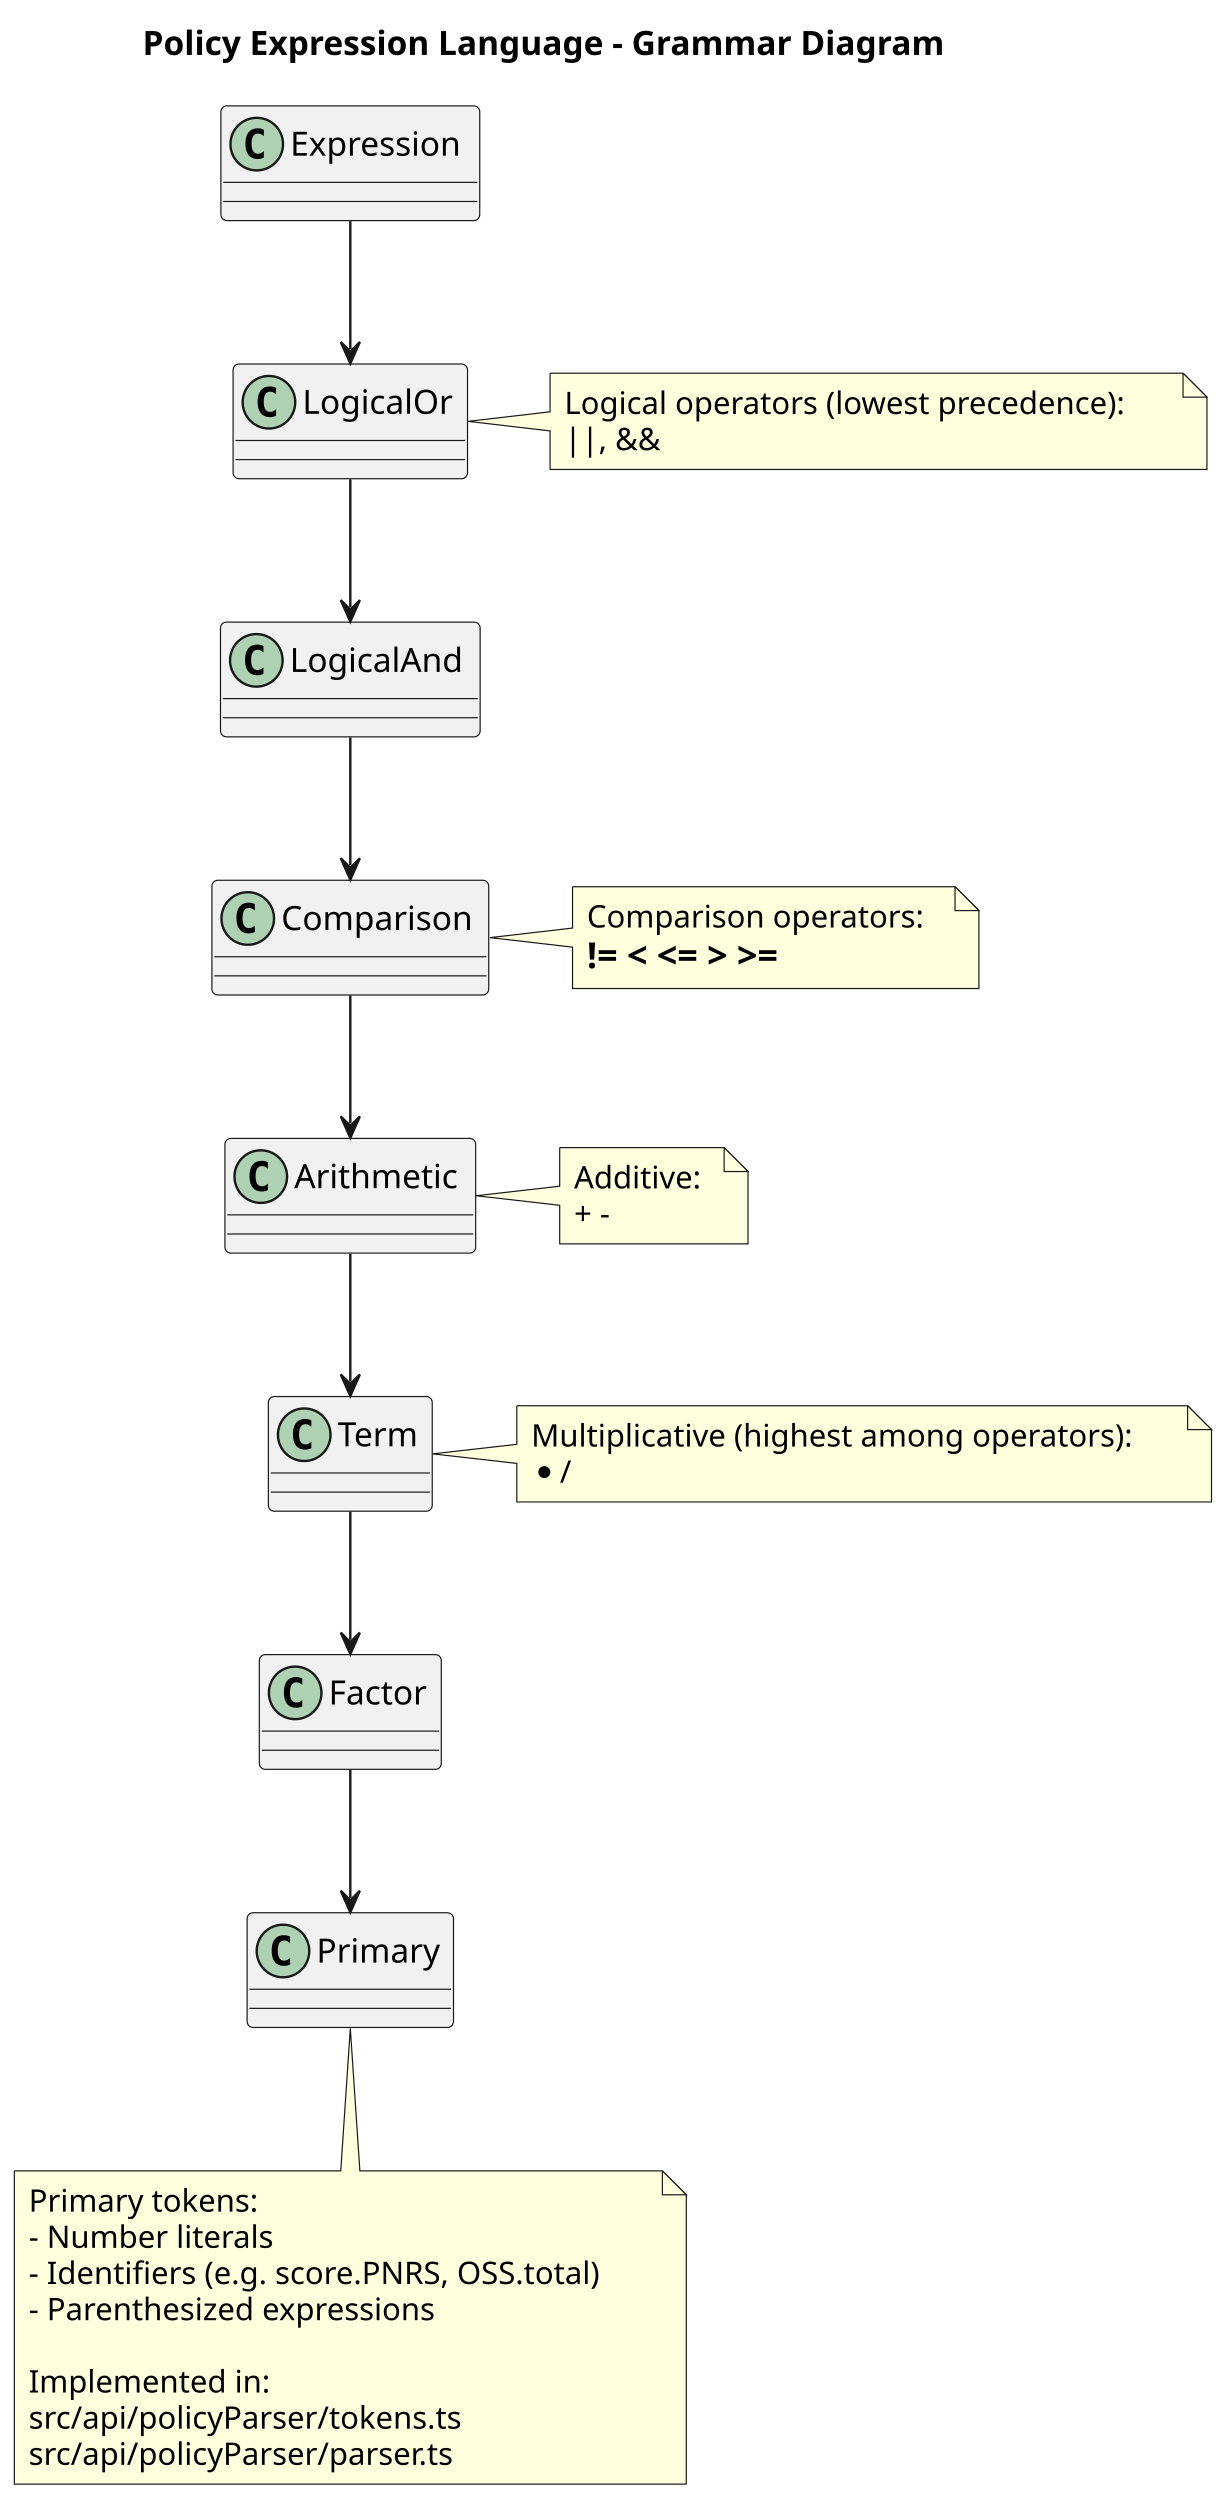
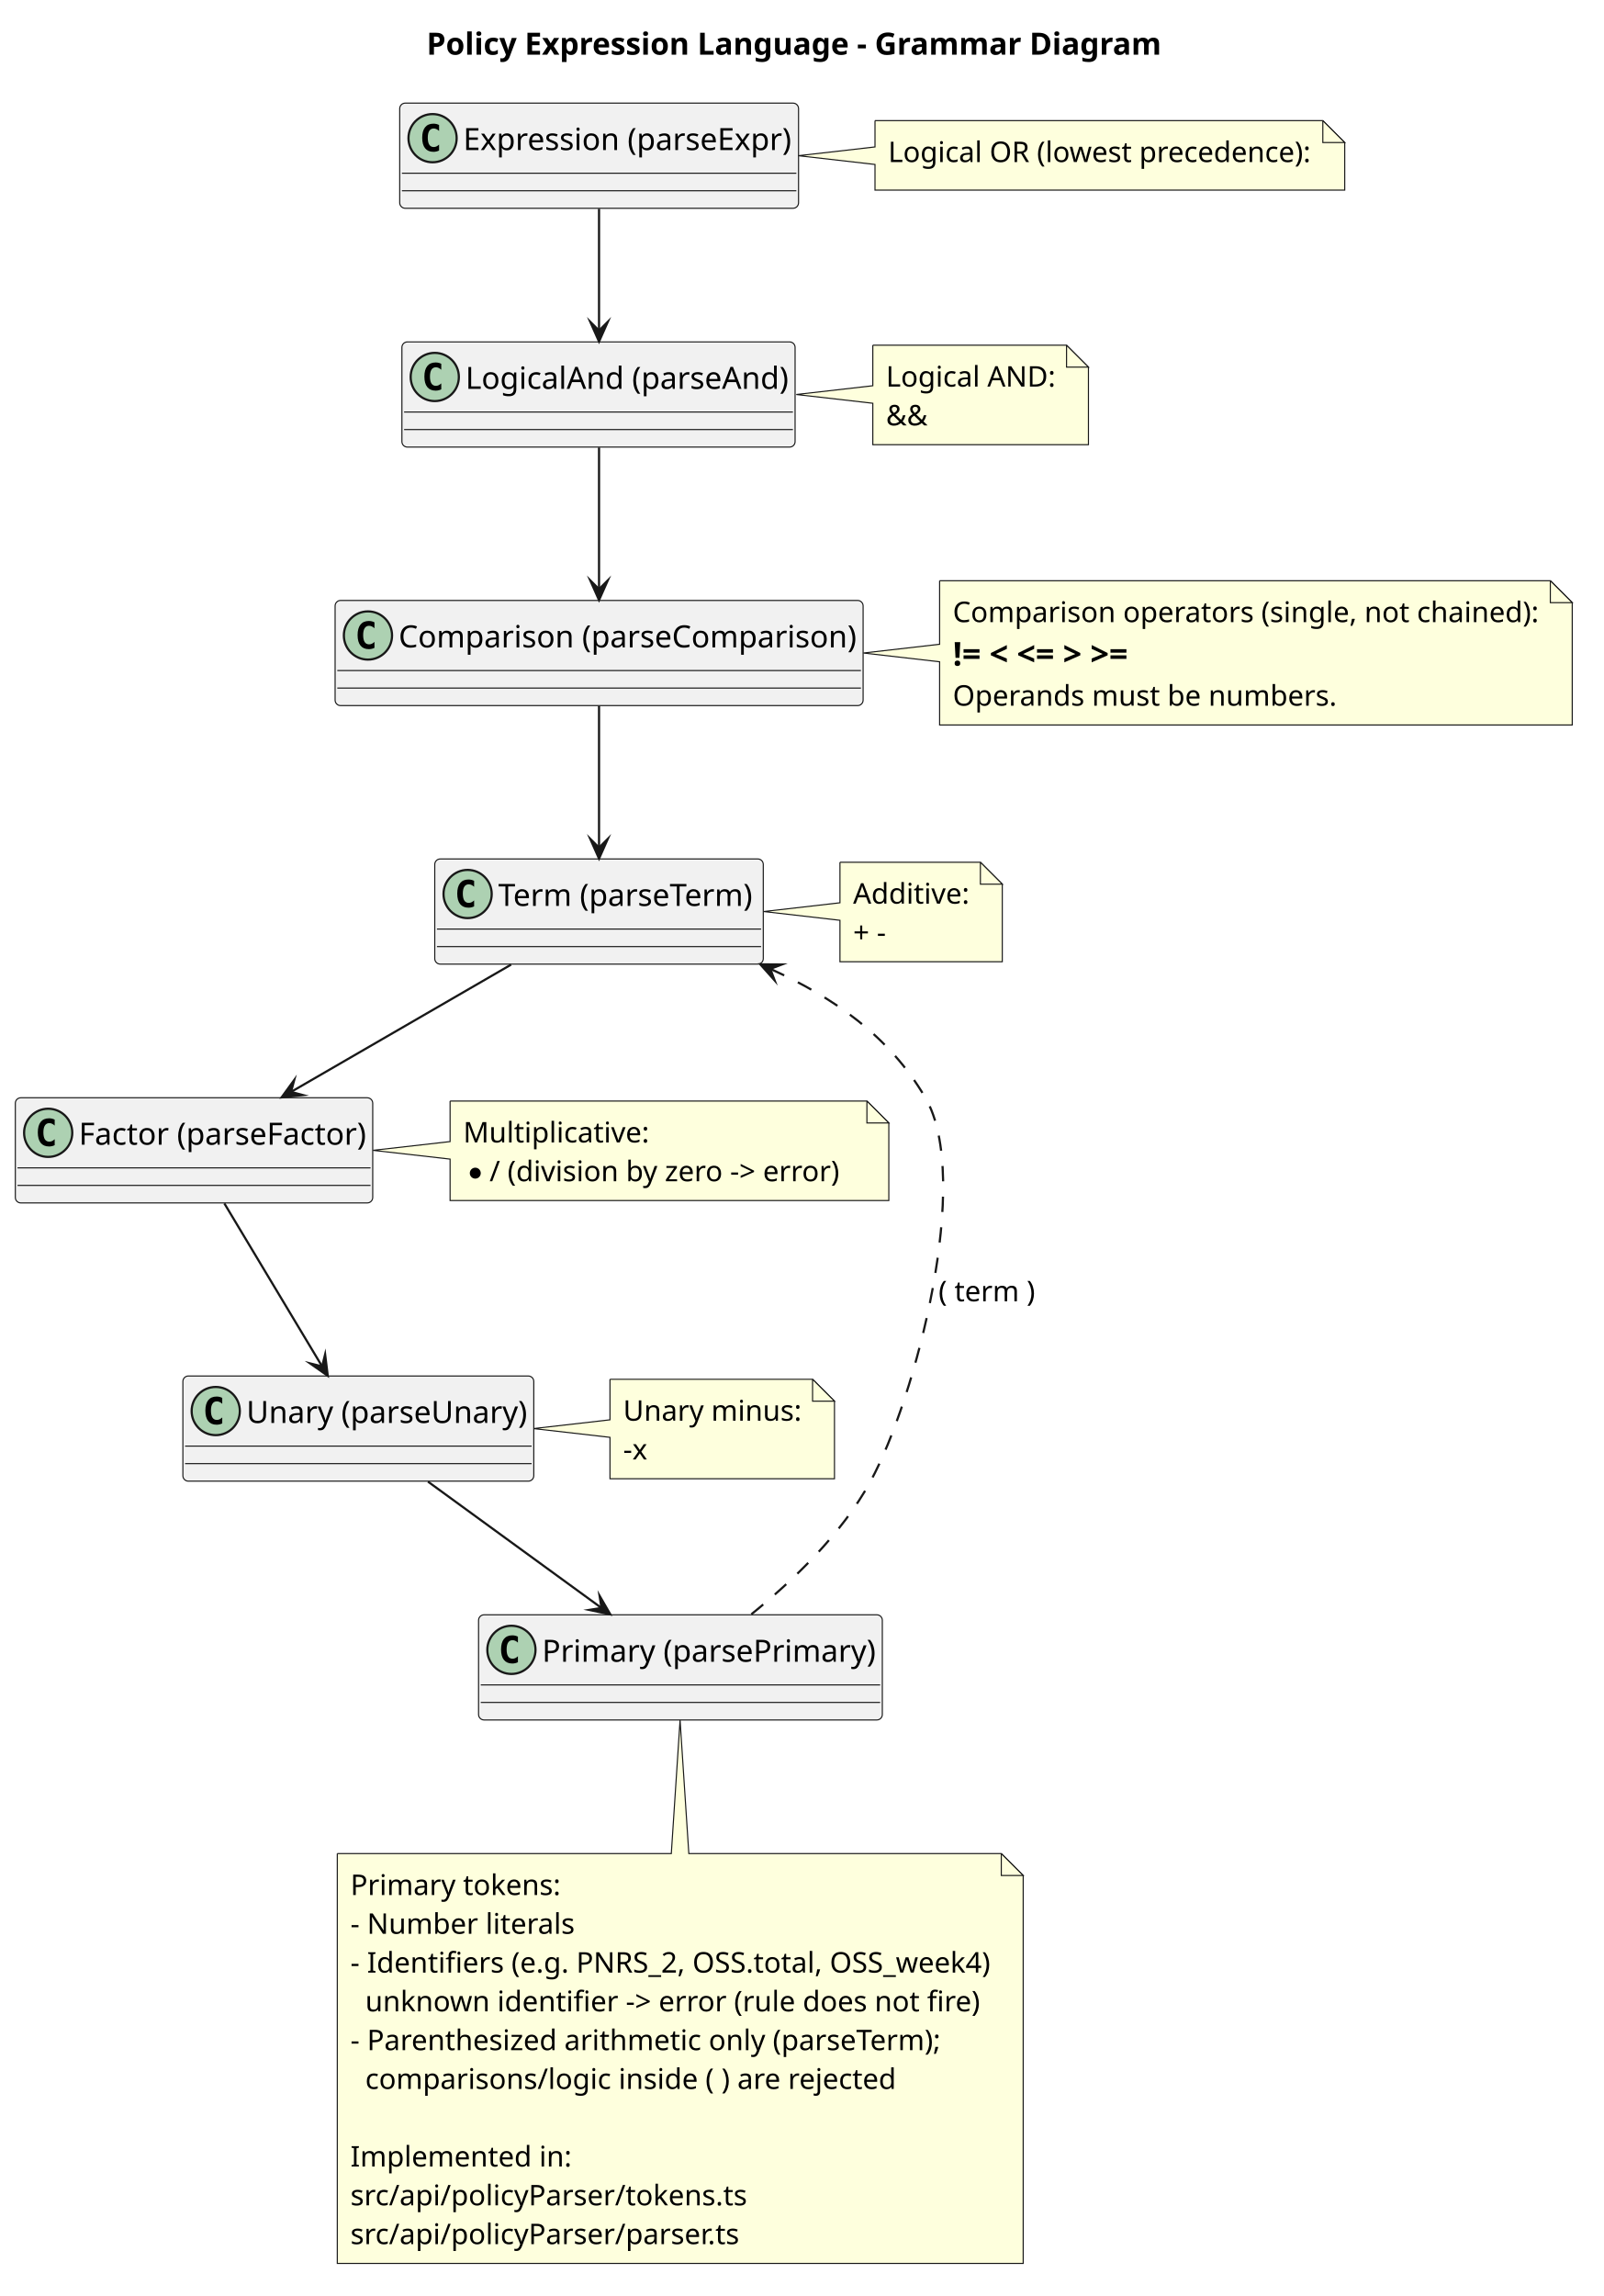
- <svg xmlns="http://www.w3.org/2000/svg" contentStyleType="text/css" data-diagram-type="CLASS" height="1046px" preserveAspectRatio="none" style="width:513px;height:1046px;background:#FFFFFF;" version="1.1" viewBox="0 0 513 1046" width="513px" zoomAndPan="magnify">
+ <svg xmlns="http://www.w3.org/2000/svg" contentStyleType="text/css" data-diagram-type="CLASS" height="1048px" preserveAspectRatio="none" style="width:732px;height:1048px;background:#FFFFFF;" version="1.1" viewBox="0 0 732 1048" width="732px" zoomAndPan="magnify">
  <defs />
  <g>
    <g class="title" data-source-line="6">
-       <text fill="#000000" font-family="sans-serif" font-size="14" font-weight="bold" lengthAdjust="spacing" textLength="380.632" x="59.632" y="22.995">Policy Expression Language - Grammar Diagram</text>
+       <text fill="#000000" font-family="sans-serif" font-size="14" font-weight="700" lengthAdjust="spacing" textLength="336.321" x="194.759" y="24.966">Policy Expression Language - Grammar Diagram</text>
    </g>
-     <g class="entity" data-qualified-name="Expression" data-source-line="8" id="ent0002">
-       <rect fill="#F1F1F1" height="48" rx="2.5" ry="2.5" style="stroke:#181818;stroke-width:0.5;" width="108.303" x="92.42" y="44.297" />
-       <ellipse cx="107.42" cy="60.297" fill="#ADD1B2" rx="11" ry="11" style="stroke:#181818;stroke-width:1;" />
-       <path d="M110.389,65.938 Q109.811,66.234 109.17,66.375 Q108.529,66.531 107.826,66.531 Q105.326,66.531 103.998,64.891 Q102.686,63.234 102.686,60.109 Q102.686,56.984 103.998,55.328 Q105.326,53.672 107.826,53.672 Q108.529,53.672 109.17,53.828 Q109.826,53.984 110.389,54.281 L110.389,57 Q109.764,56.422 109.17,56.156 Q108.576,55.875 107.951,55.875 Q106.608,55.875 105.92,56.953 Q105.233,58.016 105.233,60.109 Q105.233,62.203 105.92,63.281 Q106.608,64.344 107.951,64.344 Q108.576,64.344 109.17,64.078 Q109.764,63.797 110.389,63.219 L110.389,65.938 Z " fill="#000000" />
-       <text fill="#000000" font-family="sans-serif" font-size="14" lengthAdjust="spacing" textLength="76.303" x="121.42" y="65.144">Expression</text>
-       <line style="stroke:#181818;stroke-width:0.5;" x1="93.42" x2="199.723" y1="76.297" y2="76.297" />
-       <line style="stroke:#181818;stroke-width:0.5;" x1="93.42" x2="199.723" y1="84.297" y2="84.297" />
+     <g class="entity" data-qualified-name="Expression" data-source-line="8" id="ent0001">
+       <rect fill="#F1F1F1" height="48" rx="2.5" ry="2.5" style="stroke:#181818;stroke-width:0.5;" width="182.093" x="182.5" y="47.068" />
+       <ellipse cx="197.5" cy="63.068" fill="#ADD1B2" rx="11" ry="11" style="stroke:#181818;stroke-width:1;" />
+       <path d="M200.469,68.709 Q199.891,69.005 199.25,69.146 Q198.609,69.302 197.906,69.302 Q195.406,69.302 194.078,67.662 Q192.766,66.005 192.766,62.88 Q192.766,59.755 194.078,58.099 Q195.406,56.443 197.906,56.443 Q198.609,56.443 199.25,56.599 Q199.906,56.755 200.469,57.052 L200.469,59.771 Q199.844,59.193 199.25,58.927 Q198.656,58.646 198.031,58.646 Q196.688,58.646 196,59.724 Q195.312,60.787 195.312,62.88 Q195.312,64.974 196,66.052 Q196.688,67.115 198.031,67.115 Q198.656,67.115 199.25,66.849 Q199.844,66.568 200.469,65.99 L200.469,68.709 Z " fill="#000000" />
+       <text fill="#000000" font-family="sans-serif" font-size="14" lengthAdjust="spacing" textLength="150.093" x="211.5" y="68.5">Expression (parseExpr)</text>
+       <line style="stroke:#181818;stroke-width:0.5;" x1="183.5" x2="363.593" y1="79.068" y2="79.068" />
+       <line style="stroke:#181818;stroke-width:0.5;" x1="183.5" x2="363.593" y1="87.068" y2="87.068" />
    </g>
-     <g class="entity" data-qualified-name="LogicalOr" data-source-line="9" id="ent0003">
-       <rect fill="#F1F1F1" height="48" rx="2.5" ry="2.5" style="stroke:#181818;stroke-width:0.5;" width="98.083" x="97.53" y="152.297" />
-       <ellipse cx="112.53" cy="168.297" fill="#ADD1B2" rx="11" ry="11" style="stroke:#181818;stroke-width:1;" />
-       <path d="M115.499,173.938 Q114.921,174.234 114.28,174.375 Q113.639,174.531 112.936,174.531 Q110.436,174.531 109.108,172.891 Q107.796,171.234 107.796,168.109 Q107.796,164.984 109.108,163.328 Q110.436,161.672 112.936,161.672 Q113.639,161.672 114.28,161.828 Q114.936,161.984 115.499,162.281 L115.499,165 Q114.874,164.422 114.28,164.156 Q113.686,163.875 113.061,163.875 Q111.718,163.875 111.03,164.953 Q110.343,166.016 110.343,168.109 Q110.343,170.203 111.03,171.281 Q111.718,172.344 113.061,172.344 Q113.686,172.344 114.28,172.078 Q114.874,171.797 115.499,171.219 L115.499,173.938 Z " fill="#000000" />
-       <text fill="#000000" font-family="sans-serif" font-size="14" lengthAdjust="spacing" textLength="66.083" x="126.53" y="173.144">LogicalOr</text>
-       <line style="stroke:#181818;stroke-width:0.5;" x1="98.53" x2="194.613" y1="184.297" y2="184.297" />
-       <line style="stroke:#181818;stroke-width:0.5;" x1="98.53" x2="194.613" y1="192.297" y2="192.297" />
+     <g class="entity" data-qualified-name="LogicalAnd" data-source-line="9" id="ent0002">
+       <rect fill="#F1F1F1" height="48" rx="2.5" ry="2.5" style="stroke:#181818;stroke-width:0.5;" width="179.517" x="183.5" y="156.068" />
+       <ellipse cx="198.5" cy="172.068" fill="#ADD1B2" rx="11" ry="11" style="stroke:#181818;stroke-width:1;" />
+       <path d="M201.469,177.708 Q200.891,178.005 200.25,178.146 Q199.609,178.302 198.906,178.302 Q196.406,178.302 195.078,176.662 Q193.766,175.005 193.766,171.88 Q193.766,168.755 195.078,167.099 Q196.406,165.443 198.906,165.443 Q199.609,165.443 200.25,165.599 Q200.906,165.755 201.469,166.052 L201.469,168.771 Q200.844,168.193 200.25,167.927 Q199.656,167.646 199.031,167.646 Q197.688,167.646 197,168.724 Q196.312,169.787 196.312,171.88 Q196.312,173.974 197,175.052 Q197.688,176.115 199.031,176.115 Q199.656,176.115 200.25,175.849 Q200.844,175.568 201.469,174.99 L201.469,177.708 Z " fill="#000000" />
+       <text fill="#000000" font-family="sans-serif" font-size="14" lengthAdjust="spacing" textLength="147.517" x="212.5" y="177.5">LogicalAnd (parseAnd)</text>
+       <line style="stroke:#181818;stroke-width:0.5;" x1="184.5" x2="362.017" y1="188.068" y2="188.068" />
+       <line style="stroke:#181818;stroke-width:0.5;" x1="184.5" x2="362.017" y1="196.068" y2="196.068" />
    </g>
-     <g class="entity" data-qualified-name="LogicalAnd" data-source-line="10" id="ent0004">
-       <rect fill="#F1F1F1" height="48" rx="2.5" ry="2.5" style="stroke:#181818;stroke-width:0.5;" width="108.644" x="92.25" y="260.297" />
-       <ellipse cx="107.25" cy="276.297" fill="#ADD1B2" rx="11" ry="11" style="stroke:#181818;stroke-width:1;" />
-       <path d="M110.219,281.938 Q109.641,282.234 109,282.375 Q108.359,282.531 107.656,282.531 Q105.156,282.531 103.828,280.891 Q102.516,279.234 102.516,276.109 Q102.516,272.984 103.828,271.328 Q105.156,269.672 107.656,269.672 Q108.359,269.672 109,269.828 Q109.656,269.984 110.219,270.281 L110.219,273 Q109.594,272.422 109,272.156 Q108.406,271.875 107.781,271.875 Q106.438,271.875 105.75,272.953 Q105.062,274.016 105.062,276.109 Q105.062,278.203 105.75,279.281 Q106.438,280.344 107.781,280.344 Q108.406,280.344 109,280.078 Q109.594,279.797 110.219,279.219 L110.219,281.938 Z " fill="#000000" />
-       <text fill="#000000" font-family="sans-serif" font-size="14" lengthAdjust="spacing" textLength="76.644" x="121.25" y="281.144">LogicalAnd</text>
-       <line style="stroke:#181818;stroke-width:0.5;" x1="93.25" x2="199.894" y1="292.297" y2="292.297" />
-       <line style="stroke:#181818;stroke-width:0.5;" x1="93.25" x2="199.894" y1="300.297" y2="300.297" />
+     <g class="entity" data-qualified-name="Comparison" data-source-line="10" id="ent0003">
+       <rect fill="#F1F1F1" height="48" rx="2.5" ry="2.5" style="stroke:#181818;stroke-width:0.5;" width="241.075" x="153" y="274.068" />
+       <ellipse cx="168" cy="290.068" fill="#ADD1B2" rx="11" ry="11" style="stroke:#181818;stroke-width:1;" />
+       <path d="M170.969,295.709 Q170.391,296.005 169.75,296.146 Q169.109,296.302 168.406,296.302 Q165.906,296.302 164.578,294.662 Q163.266,293.005 163.266,289.88 Q163.266,286.755 164.578,285.099 Q165.906,283.443 168.406,283.443 Q169.109,283.443 169.75,283.599 Q170.406,283.755 170.969,284.052 L170.969,286.771 Q170.344,286.193 169.75,285.927 Q169.156,285.646 168.531,285.646 Q167.188,285.646 166.5,286.724 Q165.812,287.787 165.812,289.88 Q165.812,291.974 166.5,293.052 Q167.188,294.115 168.531,294.115 Q169.156,294.115 169.75,293.849 Q170.344,293.568 170.969,292.99 L170.969,295.709 Z " fill="#000000" />
+       <text fill="#000000" font-family="sans-serif" font-size="14" lengthAdjust="spacing" textLength="209.075" x="182" y="295.5">Comparison (parseComparison)</text>
+       <line style="stroke:#181818;stroke-width:0.5;" x1="154" x2="393.075" y1="306.068" y2="306.068" />
+       <line style="stroke:#181818;stroke-width:0.5;" x1="154" x2="393.075" y1="314.068" y2="314.068" />
    </g>
-     <g class="entity" data-qualified-name="Comparison" data-source-line="11" id="ent0005">
-       <rect fill="#F1F1F1" height="48" rx="2.5" ry="2.5" style="stroke:#181818;stroke-width:0.5;" width="115.822" x="88.66" y="368.297" />
-       <ellipse cx="103.66" cy="384.297" fill="#ADD1B2" rx="11" ry="11" style="stroke:#181818;stroke-width:1;" />
-       <path d="M106.629,389.938 Q106.051,390.234 105.41,390.375 Q104.769,390.531 104.066,390.531 Q101.566,390.531 100.238,388.891 Q98.926,387.234 98.926,384.109 Q98.926,380.984 100.238,379.328 Q101.566,377.672 104.066,377.672 Q104.769,377.672 105.41,377.828 Q106.066,377.984 106.629,378.281 L106.629,381 Q106.004,380.422 105.41,380.156 Q104.816,379.875 104.191,379.875 Q102.847,379.875 102.16,380.953 Q101.472,382.016 101.472,384.109 Q101.472,386.203 102.16,387.281 Q102.847,388.344 104.191,388.344 Q104.816,388.344 105.41,388.078 Q106.004,387.797 106.629,387.219 L106.629,389.938 Z " fill="#000000" />
-       <text fill="#000000" font-family="sans-serif" font-size="14" lengthAdjust="spacing" textLength="83.822" x="117.66" y="389.144">Comparison</text>
-       <line style="stroke:#181818;stroke-width:0.5;" x1="89.66" x2="203.482" y1="400.297" y2="400.297" />
-       <line style="stroke:#181818;stroke-width:0.5;" x1="89.66" x2="203.482" y1="408.297" y2="408.297" />
+     <g class="entity" data-qualified-name="Term" data-source-line="11" id="ent0004">
+       <rect fill="#F1F1F1" height="48" rx="2.5" ry="2.5" style="stroke:#181818;stroke-width:0.5;" width="149.992" x="198.5" y="392.068" />
+       <ellipse cx="213.5" cy="408.068" fill="#ADD1B2" rx="11" ry="11" style="stroke:#181818;stroke-width:1;" />
+       <path d="M216.469,413.709 Q215.891,414.005 215.25,414.146 Q214.609,414.302 213.906,414.302 Q211.406,414.302 210.078,412.662 Q208.766,411.005 208.766,407.88 Q208.766,404.755 210.078,403.099 Q211.406,401.443 213.906,401.443 Q214.609,401.443 215.25,401.599 Q215.906,401.755 216.469,402.052 L216.469,404.771 Q215.844,404.193 215.25,403.927 Q214.656,403.646 214.031,403.646 Q212.688,403.646 212,404.724 Q211.312,405.787 211.312,407.88 Q211.312,409.974 212,411.052 Q212.688,412.115 214.031,412.115 Q214.656,412.115 215.25,411.849 Q215.844,411.568 216.469,410.99 L216.469,413.709 Z " fill="#000000" />
+       <text fill="#000000" font-family="sans-serif" font-size="14" lengthAdjust="spacing" textLength="117.992" x="227.5" y="413.5">Term (parseTerm)</text>
+       <line style="stroke:#181818;stroke-width:0.5;" x1="199.5" x2="347.491" y1="424.068" y2="424.068" />
+       <line style="stroke:#181818;stroke-width:0.5;" x1="199.5" x2="347.491" y1="432.068" y2="432.068" />
    </g>
-     <g class="entity" data-qualified-name="Arithmetic" data-source-line="12" id="ent0006">
-       <rect fill="#F1F1F1" height="48" rx="2.5" ry="2.5" style="stroke:#181818;stroke-width:0.5;" width="104.912" x="94.11" y="476.297" />
-       <ellipse cx="109.11" cy="492.297" fill="#ADD1B2" rx="11" ry="11" style="stroke:#181818;stroke-width:1;" />
-       <path d="M112.079,497.938 Q111.501,498.234 110.86,498.375 Q110.219,498.531 109.516,498.531 Q107.016,498.531 105.688,496.891 Q104.376,495.234 104.376,492.109 Q104.376,488.984 105.688,487.328 Q107.016,485.672 109.516,485.672 Q110.219,485.672 110.86,485.828 Q111.516,485.984 112.079,486.281 L112.079,489 Q111.454,488.422 110.86,488.156 Q110.266,487.875 109.641,487.875 Q108.297,487.875 107.61,488.953 Q106.922,490.016 106.922,492.109 Q106.922,494.203 107.61,495.281 Q108.297,496.344 109.641,496.344 Q110.266,496.344 110.86,496.078 Q111.454,495.797 112.079,495.219 L112.079,497.938 Z " fill="#000000" />
-       <text fill="#000000" font-family="sans-serif" font-size="14" lengthAdjust="spacing" textLength="72.912" x="123.11" y="497.144">Arithmetic</text>
-       <line style="stroke:#181818;stroke-width:0.5;" x1="95.11" x2="198.022" y1="508.297" y2="508.297" />
-       <line style="stroke:#181818;stroke-width:0.5;" x1="95.11" x2="198.022" y1="516.297" y2="516.297" />
+     <g class="entity" data-qualified-name="Factor" data-source-line="12" id="ent0005">
+       <rect fill="#F1F1F1" height="48" rx="2.5" ry="2.5" style="stroke:#181818;stroke-width:0.5;" width="163.179" x="7" y="501.068" />
+       <ellipse cx="22" cy="517.068" fill="#ADD1B2" rx="11" ry="11" style="stroke:#181818;stroke-width:1;" />
+       <path d="M24.969,522.708 Q24.391,523.005 23.75,523.146 Q23.109,523.302 22.406,523.302 Q19.906,523.302 18.578,521.662 Q17.266,520.005 17.266,516.88 Q17.266,513.755 18.578,512.099 Q19.906,510.443 22.406,510.443 Q23.109,510.443 23.75,510.599 Q24.406,510.755 24.969,511.052 L24.969,513.771 Q24.344,513.193 23.75,512.927 Q23.156,512.646 22.531,512.646 Q21.188,512.646 20.5,513.724 Q19.812,514.787 19.812,516.88 Q19.812,518.974 20.5,520.052 Q21.188,521.115 22.531,521.115 Q23.156,521.115 23.75,520.849 Q24.344,520.568 24.969,519.99 L24.969,522.708 Z " fill="#000000" />
+       <text fill="#000000" font-family="sans-serif" font-size="14" lengthAdjust="spacing" textLength="131.179" x="36" y="522.5">Factor (parseFactor)</text>
+       <line style="stroke:#181818;stroke-width:0.5;" x1="8" x2="169.179" y1="533.068" y2="533.068" />
+       <line style="stroke:#181818;stroke-width:0.5;" x1="8" x2="169.179" y1="541.068" y2="541.068" />
    </g>
-     <g class="entity" data-qualified-name="Term" data-source-line="13" id="ent0007">
-       <rect fill="#F1F1F1" height="48" rx="2.5" ry="2.5" style="stroke:#181818;stroke-width:0.5;" width="68.559" x="112.29" y="584.297" />
-       <ellipse cx="127.29" cy="600.297" fill="#ADD1B2" rx="11" ry="11" style="stroke:#181818;stroke-width:1;" />
-       <path d="M130.259,605.938 Q129.681,606.234 129.04,606.375 Q128.399,606.531 127.696,606.531 Q125.196,606.531 123.868,604.891 Q122.556,603.234 122.556,600.109 Q122.556,596.984 123.868,595.328 Q125.196,593.672 127.696,593.672 Q128.399,593.672 129.04,593.828 Q129.696,593.984 130.259,594.281 L130.259,597 Q129.634,596.422 129.04,596.156 Q128.446,595.875 127.821,595.875 Q126.478,595.875 125.79,596.953 Q125.103,598.016 125.103,600.109 Q125.103,602.203 125.79,603.281 Q126.478,604.344 127.821,604.344 Q128.446,604.344 129.04,604.078 Q129.634,603.797 130.259,603.219 L130.259,605.938 Z " fill="#000000" />
-       <text fill="#000000" font-family="sans-serif" font-size="14" lengthAdjust="spacing" textLength="36.559" x="141.29" y="605.144">Term</text>
-       <line style="stroke:#181818;stroke-width:0.5;" x1="113.29" x2="179.849" y1="616.297" y2="616.297" />
-       <line style="stroke:#181818;stroke-width:0.5;" x1="113.29" x2="179.849" y1="624.297" y2="624.297" />
+     <g class="entity" data-qualified-name="Unary" data-source-line="13" id="ent0006">
+       <rect fill="#F1F1F1" height="48" rx="2.5" ry="2.5" style="stroke:#181818;stroke-width:0.5;" width="160.212" x="83.5" y="628.068" />
+       <ellipse cx="98.5" cy="644.068" fill="#ADD1B2" rx="11" ry="11" style="stroke:#181818;stroke-width:1;" />
+       <path d="M101.469,649.708 Q100.891,650.005 100.25,650.146 Q99.609,650.302 98.906,650.302 Q96.406,650.302 95.078,648.662 Q93.766,647.005 93.766,643.88 Q93.766,640.755 95.078,639.099 Q96.406,637.443 98.906,637.443 Q99.609,637.443 100.25,637.599 Q100.906,637.755 101.469,638.052 L101.469,640.771 Q100.844,640.193 100.25,639.927 Q99.656,639.646 99.031,639.646 Q97.688,639.646 97,640.724 Q96.312,641.787 96.312,643.88 Q96.312,645.974 97,647.052 Q97.688,648.115 99.031,648.115 Q99.656,648.115 100.25,647.849 Q100.844,647.568 101.469,646.99 L101.469,649.708 Z " fill="#000000" />
+       <text fill="#000000" font-family="sans-serif" font-size="14" lengthAdjust="spacing" textLength="128.212" x="112.5" y="649.5">Unary (parseUnary)</text>
+       <line style="stroke:#181818;stroke-width:0.5;" x1="84.5" x2="242.712" y1="660.068" y2="660.068" />
+       <line style="stroke:#181818;stroke-width:0.5;" x1="84.5" x2="242.712" y1="668.068" y2="668.068" />
    </g>
-     <g class="entity" data-qualified-name="Factor" data-source-line="14" id="ent0008">
-       <rect fill="#F1F1F1" height="48" rx="2.5" ry="2.5" style="stroke:#181818;stroke-width:0.5;" width="76.14" x="108.5" y="692.297" />
-       <ellipse cx="123.5" cy="708.297" fill="#ADD1B2" rx="11" ry="11" style="stroke:#181818;stroke-width:1;" />
-       <path d="M126.469,713.938 Q125.891,714.234 125.25,714.375 Q124.609,714.531 123.906,714.531 Q121.406,714.531 120.078,712.891 Q118.766,711.234 118.766,708.109 Q118.766,704.984 120.078,703.328 Q121.406,701.672 123.906,701.672 Q124.609,701.672 125.25,701.828 Q125.906,701.984 126.469,702.281 L126.469,705 Q125.844,704.422 125.25,704.156 Q124.656,703.875 124.031,703.875 Q122.688,703.875 122,704.953 Q121.312,706.016 121.312,708.109 Q121.312,710.203 122,711.281 Q122.688,712.344 124.031,712.344 Q124.656,712.344 125.25,712.078 Q125.844,711.797 126.469,711.219 L126.469,713.938 Z " fill="#000000" />
-       <text fill="#000000" font-family="sans-serif" font-size="14" lengthAdjust="spacing" textLength="44.14" x="137.5" y="713.144">Factor</text>
-       <line style="stroke:#181818;stroke-width:0.5;" x1="109.5" x2="183.64" y1="724.297" y2="724.297" />
-       <line style="stroke:#181818;stroke-width:0.5;" x1="109.5" x2="183.64" y1="732.297" y2="732.297" />
+     <g class="entity" data-qualified-name="Primary" data-source-line="14" id="ent0007">
+       <rect fill="#F1F1F1" height="48" rx="2.5" ry="2.5" style="stroke:#181818;stroke-width:0.5;" width="184.347" x="218.5" y="737.068" />
+       <ellipse cx="233.5" cy="753.068" fill="#ADD1B2" rx="11" ry="11" style="stroke:#181818;stroke-width:1;" />
+       <path d="M236.469,758.708 Q235.891,759.005 235.25,759.146 Q234.609,759.302 233.906,759.302 Q231.406,759.302 230.078,757.662 Q228.766,756.005 228.766,752.88 Q228.766,749.755 230.078,748.099 Q231.406,746.443 233.906,746.443 Q234.609,746.443 235.25,746.599 Q235.906,746.755 236.469,747.052 L236.469,749.771 Q235.844,749.193 235.25,748.927 Q234.656,748.646 234.031,748.646 Q232.688,748.646 232,749.724 Q231.312,750.787 231.312,752.88 Q231.312,754.974 232,756.052 Q232.688,757.115 234.031,757.115 Q234.656,757.115 235.25,756.849 Q235.844,756.568 236.469,755.99 L236.469,758.708 Z " fill="#000000" />
+       <text fill="#000000" font-family="sans-serif" font-size="14" lengthAdjust="spacing" textLength="152.347" x="247.5" y="758.5">Primary (parsePrimary)</text>
+       <line style="stroke:#181818;stroke-width:0.5;" x1="219.5" x2="401.847" y1="769.068" y2="769.068" />
+       <line style="stroke:#181818;stroke-width:0.5;" x1="219.5" x2="401.847" y1="777.068" y2="777.068" />
    </g>
-     <g class="entity" data-qualified-name="Primary" data-source-line="15" id="ent0009">
-       <rect fill="#F1F1F1" height="48" rx="2.5" ry="2.5" style="stroke:#181818;stroke-width:0.5;" width="86.346" x="103.4" y="800.297" />
-       <ellipse cx="118.4" cy="816.297" fill="#ADD1B2" rx="11" ry="11" style="stroke:#181818;stroke-width:1;" />
-       <path d="M121.369,821.938 Q120.791,822.234 120.15,822.375 Q119.509,822.531 118.806,822.531 Q116.306,822.531 114.978,820.891 Q113.666,819.234 113.666,816.109 Q113.666,812.984 114.978,811.328 Q116.306,809.672 118.806,809.672 Q119.509,809.672 120.15,809.828 Q120.806,809.984 121.369,810.281 L121.369,813 Q120.744,812.422 120.15,812.156 Q119.556,811.875 118.931,811.875 Q117.588,811.875 116.9,812.953 Q116.213,814.016 116.213,816.109 Q116.213,818.203 116.9,819.281 Q117.588,820.344 118.931,820.344 Q119.556,820.344 120.15,820.078 Q120.744,819.797 121.369,819.219 L121.369,821.938 Z " fill="#000000" />
-       <text fill="#000000" font-family="sans-serif" font-size="14" lengthAdjust="spacing" textLength="54.346" x="132.4" y="821.144">Primary</text>
-       <line style="stroke:#181818;stroke-width:0.5;" x1="104.4" x2="188.746" y1="832.297" y2="832.297" />
-       <line style="stroke:#181818;stroke-width:0.5;" x1="104.4" x2="188.746" y1="840.297" y2="840.297" />
+     <g class="entity" data-qualified-name="GMN15" data-source-line="25" id="ent0016">
+       <path d="M399.5,55.068 L399.5,67.068 L364.52,71.068 L399.5,75.068 L399.5,86.774 A0,0 0 0 0 399.5,86.774 L613.966,86.774 A0,0 0 0 0 613.966,86.774 L613.966,65.068 L603.966,55.068 L399.5,55.068 A0,0 0 0 0 399.5,55.068" fill="#FEFFDD" style="stroke:#181818;stroke-width:0.5;" />
+       <path d="M603.966,55.068 L603.966,65.068 L613.966,65.068 L603.966,55.068" fill="#FEFFDD" style="stroke:#181818;stroke-width:0.5;" />
+       <text fill="#000000" font-family="sans-serif" font-size="13" lengthAdjust="spacing" textLength="193.466" x="405.5" y="73.965">Logical OR (lowest precedence):</text>
+       <line style="stroke:#000000;stroke-width:0.5;" x1="405.5" x2="405.5" y1="79.774" y2="79.774" />
+       <line style="stroke:#000000;stroke-width:0.5;" x1="405.5" x2="405.5" y1="79.774" y2="79.774" />
+       <line style="stroke:#000000;stroke-width:0.5;" x1="405.5" x2="405.5" y1="79.774" y2="79.774" />
    </g>
-     <g class="entity" data-qualified-name="GMN17" data-source-line="26" id="ent0018">
-       <path d="M230.15,156.157 L230.15,172.297 L195.78,176.297 L230.15,180.297 L230.15,196.423 A0,0 0 0 0 230.15,196.423 L504.98,196.423 A0,0 0 0 0 504.98,196.423 L504.98,166.157 L494.98,156.157 L230.15,156.157 A0,0 0 0 0 230.15,156.157" fill="#FEFFDD" style="stroke:#181818;stroke-width:0.5;" />
-       <path d="M494.98,156.157 L494.98,166.157 L504.98,166.157 L494.98,156.157" fill="#FEFFDD" style="stroke:#181818;stroke-width:0.5;" />
-       <text fill="#000000" font-family="sans-serif" font-size="13" lengthAdjust="spacing" textLength="253.83" x="236.15" y="173.224">Logical operators (lowest precedence):</text>
-       <text fill="#000000" font-family="sans-serif" font-size="13" lengthAdjust="spacing" textLength="37.299" x="236.15" y="188.357">||, &amp;&amp;</text>
+     <g class="entity" data-qualified-name="GMN18" data-source-line="30" id="ent0019">
+       <path d="M398.5,157.568 L398.5,176.068 L363.56,180.068 L398.5,184.068 L398.5,202.98 A0,0 0 0 0 398.5,202.98 L496.954,202.98 A0,0 0 0 0 496.954,202.98 L496.954,167.568 L486.954,157.568 L398.5,157.568 A0,0 0 0 0 398.5,157.568" fill="#FEFFDD" style="stroke:#181818;stroke-width:0.5;" />
+       <path d="M486.954,157.568 L486.954,167.568 L496.954,167.568 L486.954,157.568" fill="#FEFFDD" style="stroke:#181818;stroke-width:0.5;" />
+       <text fill="#000000" font-family="sans-serif" font-size="13" lengthAdjust="spacing" textLength="77.454" x="404.5" y="176.465">Logical AND:</text>
+       <text fill="#000000" font-family="sans-serif" font-size="13" lengthAdjust="spacing" textLength="19.032" x="404.5" y="194.171">&amp;&amp;</text>
    </g>
-     <g class="entity" data-qualified-name="GMN20" data-source-line="31" id="ent0021">
-       <path d="M239.55,370.997 L239.55,388.297 L204.98,392.297 L239.55,396.297 L239.55,413.591 A0,0 0 0 0 239.55,413.591 L409.58,413.591 A0,0 0 0 0 409.58,413.591 L409.58,380.997 L399.58,370.997 L239.55,370.997 A0,0 0 0 0 239.55,370.997" fill="#FEFFDD" style="stroke:#181818;stroke-width:0.5;" />
-       <path d="M399.58,370.997 L399.58,380.997 L409.58,380.997 L399.58,370.997" fill="#FEFFDD" style="stroke:#181818;stroke-width:0.5;" />
-       <text fill="#000000" font-family="sans-serif" font-size="13" lengthAdjust="spacing" textLength="149.03" x="245.55" y="388.064">Comparison operators:</text>
-       <text fill="#000000" font-family="sans-serif" font-size="15" font-weight="bold" lengthAdjust="spacing" textLength="115.708" x="245.55" y="405.053">!= &lt; &lt;= &gt; &gt;=</text>
+     <g class="entity" data-qualified-name="GMN21" data-source-line="35" id="ent0022">
+       <path d="M429,265.068 L429,294.068 L394.2,298.068 L429,302.068 L429,330.91 A0,0 0 0 0 429,330.91 L717.839,330.91 A0,0 0 0 0 717.839,330.91 L717.839,275.068 L707.839,265.068 L429,265.068 A0,0 0 0 0 429,265.068" fill="#FEFFDD" style="stroke:#181818;stroke-width:0.5;" />
+       <path d="M707.839,265.068 L707.839,275.068 L717.839,275.068 L707.839,265.068" fill="#FEFFDD" style="stroke:#181818;stroke-width:0.5;" />
+       <text fill="#000000" font-family="sans-serif" font-size="13" lengthAdjust="spacing" textLength="267.839" x="435" y="283.965">Comparison operators (single, not chained):</text>
+       <text fill="#000000" font-family="sans-serif" font-size="15" font-weight="700" lengthAdjust="spacing" textLength="79.951" x="435" y="303.809">!= &lt; &lt;= &gt; &gt;=</text>
+       <text fill="#000000" font-family="sans-serif" font-size="13" lengthAdjust="spacing" textLength="175.604" x="435" y="322.101">Operands must be numbers.</text>
    </g>
-     <g class="entity" data-qualified-name="GMN23" data-source-line="36" id="ent0024">
-       <path d="M234.18,480.157 L234.18,496.297 L199.16,500.297 L234.18,504.297 L234.18,520.423 A0,0 0 0 0 234.18,520.423 L312.969,520.423 A0,0 0 0 0 312.969,520.423 L312.969,490.157 L302.969,480.157 L234.18,480.157 A0,0 0 0 0 234.18,480.157" fill="#FEFFDD" style="stroke:#181818;stroke-width:0.5;" />
-       <path d="M302.969,480.157 L302.969,490.157 L312.969,490.157 L302.969,480.157" fill="#FEFFDD" style="stroke:#181818;stroke-width:0.5;" />
-       <text fill="#000000" font-family="sans-serif" font-size="13" lengthAdjust="spacing" textLength="57.789" x="240.18" y="497.224">Additive:</text>
-       <text fill="#000000" font-family="sans-serif" font-size="13" lengthAdjust="spacing" textLength="19.716" x="240.18" y="512.357">+ -</text>
+     <g class="entity" data-qualified-name="GMN24" data-source-line="41" id="ent0025">
+       <path d="M383.5,393.568 L383.5,412.068 L348.72,416.068 L383.5,420.068 L383.5,438.98 A0,0 0 0 0 383.5,438.98 L457.618,438.98 A0,0 0 0 0 457.618,438.98 L457.618,403.568 L447.618,393.568 L383.5,393.568 A0,0 0 0 0 383.5,393.568" fill="#FEFFDD" style="stroke:#181818;stroke-width:0.5;" />
+       <path d="M447.618,393.568 L447.618,403.568 L457.618,403.568 L447.618,393.568" fill="#FEFFDD" style="stroke:#181818;stroke-width:0.5;" />
+       <text fill="#000000" font-family="sans-serif" font-size="13" lengthAdjust="spacing" textLength="53.118" x="389.5" y="412.465">Additive:</text>
+       <text fill="#000000" font-family="sans-serif" font-size="13" lengthAdjust="spacing" textLength="15.002" x="389.5" y="430.171">+ -</text>
    </g>
-     <g class="entity" data-qualified-name="GMN26" data-source-line="41" id="ent0027">
-       <path d="M216.24,588.157 L216.24,604.297 L181,608.297 L216.24,612.297 L216.24,628.423 A0,0 0 0 0 216.24,628.423 L506.895,628.423 A0,0 0 0 0 506.895,628.423 L506.895,598.157 L496.895,588.157 L216.24,588.157 A0,0 0 0 0 216.24,588.157" fill="#FEFFDD" style="stroke:#181818;stroke-width:0.5;" />
-       <path d="M496.895,588.157 L496.895,598.157 L506.895,598.157 L496.895,588.157" fill="#FEFFDD" style="stroke:#181818;stroke-width:0.5;" />
-       <text fill="#000000" font-family="sans-serif" font-size="13" lengthAdjust="spacing" textLength="269.655" x="222.24" y="605.224">Multiplicative (highest among operators):</text>
-       <ellipse cx="227.74" cy="615.923" fill="#000000" rx="2.5" ry="2.5" />
-       <text fill="#000000" font-family="sans-serif" font-size="13" lengthAdjust="spacing" textLength="4.38" x="234.24" y="620.357">/</text>
+     <g class="entity" data-qualified-name="GMN27" data-source-line="46" id="ent0028">
+       <path d="M205.5,502.568 L205.5,521.068 L170.3,525.068 L205.5,529.068 L205.5,547.98 A0,0 0 0 0 205.5,547.98 L405.81,547.98 A0,0 0 0 0 405.81,547.98 L405.81,512.568 L395.81,502.568 L205.5,502.568 A0,0 0 0 0 205.5,502.568" fill="#FEFFDD" style="stroke:#181818;stroke-width:0.5;" />
+       <path d="M395.81,502.568 L395.81,512.568 L405.81,512.568 L395.81,502.568" fill="#FEFFDD" style="stroke:#181818;stroke-width:0.5;" />
+       <text fill="#000000" font-family="sans-serif" font-size="13" lengthAdjust="spacing" textLength="84.929" x="211.5" y="521.465">Multiplicative:</text>
+       <ellipse cx="217" cy="535.48" fill="#000000" rx="2.5" ry="2.5" />
+       <text fill="#000000" font-family="sans-serif" font-size="13" lengthAdjust="spacing" textLength="167.31" x="223.5" y="539.171">/   (division by zero -&gt; error)</text>
    </g>
-     <g class="entity" data-qualified-name="GMN29" data-source-line="46" id="ent0030">
-       <path d="M6,908.297 L6,1039.359 A0,0 0 0 0 6,1039.359 L287.14,1039.359 A0,0 0 0 0 287.14,1039.359 L287.14,918.297 L277.14,908.297 L150.57,908.297 L146.57,848.667 L142.57,908.297 L6,908.297 A0,0 0 0 0 6,908.297" fill="#FEFFDD" style="stroke:#181818;stroke-width:0.5;" />
-       <path d="M277.14,908.297 L277.14,918.297 L287.14,918.297 L277.14,908.297" fill="#FEFFDD" style="stroke:#181818;stroke-width:0.5;" />
-       <text fill="#000000" font-family="sans-serif" font-size="13" lengthAdjust="spacing" textLength="102.565" x="12" y="925.364">Primary tokens:</text>
-       <text fill="#000000" font-family="sans-serif" font-size="13" lengthAdjust="spacing" textLength="109.192" x="12" y="940.497">- Number literals</text>
-       <text fill="#000000" font-family="sans-serif" font-size="13" lengthAdjust="spacing" textLength="260.14" x="12" y="955.629">- Identifiers (e.g. score.PNRS, OSS.total)</text>
-       <text fill="#000000" font-family="sans-serif" font-size="13" lengthAdjust="spacing" textLength="182.546" x="12" y="970.762">- Parenthesized expressions</text>
-       <text fill="#000000" font-family="sans-serif" font-size="13" lengthAdjust="spacing" textLength="4.132" x="12" y="985.895"> </text>
-       <text fill="#000000" font-family="sans-serif" font-size="13" lengthAdjust="spacing" textLength="106.971" x="12" y="1001.028">Implemented in:</text>
-       <text fill="#000000" font-family="sans-serif" font-size="13" lengthAdjust="spacing" textLength="191.363" x="12" y="1016.161">src/api/policyParser/tokens.ts</text>
-       <text fill="#000000" font-family="sans-serif" font-size="13" lengthAdjust="spacing" textLength="189.452" x="12" y="1031.293">src/api/policyParser/parser.ts</text>
+     <g class="entity" data-qualified-name="GMN30" data-source-line="51" id="ent0031">
+       <path d="M278.5,629.568 L278.5,648.068 L243.58,652.068 L278.5,656.068 L278.5,674.98 A0,0 0 0 0 278.5,674.98 L380.997,674.98 A0,0 0 0 0 380.997,674.98 L380.997,639.568 L370.997,629.568 L278.5,629.568 A0,0 0 0 0 278.5,629.568" fill="#FEFFDD" style="stroke:#181818;stroke-width:0.5;" />
+       <path d="M370.997,629.568 L370.997,639.568 L380.997,639.568 L370.997,629.568" fill="#FEFFDD" style="stroke:#181818;stroke-width:0.5;" />
+       <text fill="#000000" font-family="sans-serif" font-size="13" lengthAdjust="spacing" textLength="81.497" x="284.5" y="648.465">Unary minus:</text>
+       <text fill="#000000" font-family="sans-serif" font-size="13" lengthAdjust="spacing" textLength="11.063" x="284.5" y="666.171">-x</text>
    </g>
-     <g class="link" data-entity-1="ent0002" data-entity-2="ent0003" data-link-type="dependency" data-source-line="17" id="lnk10">
-       <path codeLine="17" d="M146.57,92.557 C146.57,110.227 146.57,128.427 146.57,146.087" fill="none" id="Expression-to-LogicalOr" style="stroke:#181818;stroke-width:1;" />
-       <polygon fill="#181818" points="146.57,152.087,150.57,143.087,146.57,147.087,142.57,143.087,146.57,152.087" style="stroke:#181818;stroke-width:1;" />
+     <g class="entity" data-qualified-name="GMN33" data-source-line="56" id="ent0034">
+       <path d="M154,846.068 L154,1033.128 A0,0 0 0 0 154,1033.128 L467.162,1033.128 A0,0 0 0 0 467.162,1033.128 L467.162,856.068 L457.162,846.068 L314.5,846.068 L310.5,785.138 L306.5,846.068 L154,846.068 A0,0 0 0 0 154,846.068" fill="#FEFFDD" style="stroke:#181818;stroke-width:0.5;" />
+       <path d="M457.162,846.068 L457.162,856.068 L467.162,856.068 L457.162,846.068" fill="#FEFFDD" style="stroke:#181818;stroke-width:0.5;" />
+       <text fill="#000000" font-family="sans-serif" font-size="13" lengthAdjust="spacing" textLength="95.992" x="160" y="864.965">Primary tokens:</text>
+       <text fill="#000000" font-family="sans-serif" font-size="13" lengthAdjust="spacing" textLength="102.687" x="160" y="882.671">- Number literals</text>
+       <text fill="#000000" font-family="sans-serif" font-size="13" lengthAdjust="spacing" textLength="292.162" x="160" y="900.377">- Identifiers (e.g. PNRS_2, OSS.total, OSS_week4)</text>
+       <text fill="#000000" font-family="sans-serif" font-size="13" lengthAdjust="spacing" textLength="281.463" x="166.76" y="918.083">unknown identifier -&gt; error (rule does not fire)</text>
+       <text fill="#000000" font-family="sans-serif" font-size="13" lengthAdjust="spacing" textLength="270.66" x="160" y="935.789">- Parenthesized arithmetic only (parseTerm);</text>
+       <text fill="#000000" font-family="sans-serif" font-size="13" lengthAdjust="spacing" textLength="242.905" x="166.76" y="953.495">comparisons/logic inside ( ) are rejected</text>
+       <text fill="#000000" font-family="sans-serif" font-size="13" lengthAdjust="spacing" textLength="3.38" x="160" y="971.201"> </text>
+       <text fill="#000000" font-family="sans-serif" font-size="13" lengthAdjust="spacing" textLength="101.036" x="160" y="988.907">Implemented in:</text>
+       <text fill="#000000" font-family="sans-serif" font-size="13" lengthAdjust="spacing" textLength="181.376" x="160" y="1006.613">src/api/policyParser/tokens.ts</text>
+       <text fill="#000000" font-family="sans-serif" font-size="13" lengthAdjust="spacing" textLength="179.868" x="160" y="1024.319">src/api/policyParser/parser.ts</text>
    </g>
-     <g class="link" data-entity-1="ent0003" data-entity-2="ent0004" data-link-type="dependency" data-source-line="18" id="lnk11">
-       <path codeLine="18" d="M146.57,200.557 C146.57,218.227 146.57,236.427 146.57,254.087" fill="none" id="LogicalOr-to-LogicalAnd" style="stroke:#181818;stroke-width:1;" />
-       <polygon fill="#181818" points="146.57,260.087,150.57,251.087,146.57,255.087,142.57,251.087,146.57,260.087" style="stroke:#181818;stroke-width:1;" />
+     <g class="link" data-entity-1="ent0001" data-entity-2="ent0002" data-link-type="dependency" data-source-line="16" id="lnk8">
+       <path codeLine="16" d="M273.5,95.288 C273.5,113.228 273.5,132.958 273.5,150.898" fill="none" id="Expression-to-LogicalAnd" style="stroke:#181818;stroke-width:1;" />
+       <polygon fill="#181818" points="273.5,155.898,277.5,146.898,273.5,150.898,269.5,146.898,273.5,155.898" style="stroke:#181818;stroke-width:1;stroke-linejoin:miter;stroke-miterlimit:10;" />
    </g>
-     <g class="link" data-entity-1="ent0004" data-entity-2="ent0005" data-link-type="dependency" data-source-line="19" id="lnk12">
-       <path codeLine="19" d="M146.57,308.557 C146.57,326.227 146.57,344.427 146.57,362.087" fill="none" id="LogicalAnd-to-Comparison" style="stroke:#181818;stroke-width:1;" />
-       <polygon fill="#181818" points="146.57,368.087,150.57,359.087,146.57,363.087,142.57,359.087,146.57,368.087" style="stroke:#181818;stroke-width:1;" />
+     <g class="link" data-entity-1="ent0002" data-entity-2="ent0003" data-link-type="dependency" data-source-line="17" id="lnk9">
+       <path codeLine="17" d="M273.5,204.268 C273.5,224.498 273.5,248.688 273.5,268.908" fill="none" id="LogicalAnd-to-Comparison" style="stroke:#181818;stroke-width:1;" />
+       <polygon fill="#181818" points="273.5,273.908,277.5,264.908,273.5,268.908,269.5,264.908,273.5,273.908" style="stroke:#181818;stroke-width:1;stroke-linejoin:miter;stroke-miterlimit:10;" />
    </g>
-     <g class="link" data-entity-1="ent0005" data-entity-2="ent0006" data-link-type="dependency" data-source-line="20" id="lnk13">
-       <path codeLine="20" d="M146.57,416.557 C146.57,434.227 146.57,452.427 146.57,470.087" fill="none" id="Comparison-to-Arithmetic" style="stroke:#181818;stroke-width:1;" />
-       <polygon fill="#181818" points="146.57,476.087,150.57,467.087,146.57,471.087,142.57,467.087,146.57,476.087" style="stroke:#181818;stroke-width:1;" />
+     <g class="link" data-entity-1="ent0003" data-entity-2="ent0004" data-link-type="dependency" data-source-line="18" id="lnk10">
+       <path codeLine="18" d="M273.5,322.268 C273.5,342.498 273.5,366.688 273.5,386.908" fill="none" id="Comparison-to-Term" style="stroke:#181818;stroke-width:1;" />
+       <polygon fill="#181818" points="273.5,391.908,277.5,382.908,273.5,386.908,269.5,382.908,273.5,391.908" style="stroke:#181818;stroke-width:1;stroke-linejoin:miter;stroke-miterlimit:10;" />
    </g>
-     <g class="link" data-entity-1="ent0006" data-entity-2="ent0007" data-link-type="dependency" data-source-line="21" id="lnk14">
-       <path codeLine="21" d="M146.57,524.557 C146.57,542.227 146.57,560.427 146.57,578.087" fill="none" id="Arithmetic-to-Term" style="stroke:#181818;stroke-width:1;" />
-       <polygon fill="#181818" points="146.57,584.087,150.57,575.087,146.57,579.087,142.57,575.087,146.57,584.087" style="stroke:#181818;stroke-width:1;" />
+     <g class="link" data-entity-1="ent0004" data-entity-2="ent0005" data-link-type="dependency" data-source-line="19" id="lnk11">
+       <path codeLine="19" d="M233.36,440.288 C202.33,458.228 163.898,480.454 132.888,498.394" fill="none" id="Term-to-Factor" style="stroke:#181818;stroke-width:1;" />
+       <polygon fill="#181818" points="128.56,500.898,138.353,499.853,132.888,498.394,134.347,492.929,128.56,500.898" style="stroke:#181818;stroke-width:1;stroke-linejoin:miter;stroke-miterlimit:10;" />
    </g>
-     <g class="link" data-entity-1="ent0007" data-entity-2="ent0008" data-link-type="dependency" data-source-line="22" id="lnk15">
-       <path codeLine="22" d="M146.57,632.557 C146.57,650.227 146.57,668.427 146.57,686.087" fill="none" id="Term-to-Factor" style="stroke:#181818;stroke-width:1;" />
-       <polygon fill="#181818" points="146.57,692.087,150.57,683.087,146.57,687.087,142.57,683.087,146.57,692.087" style="stroke:#181818;stroke-width:1;" />
+     <g class="link" data-entity-1="ent0005" data-entity-2="ent0006" data-link-type="dependency" data-source-line="20" id="lnk12">
+       <path codeLine="20" d="M102.43,549.288 C115.9,571.738 133.628,601.28 147.068,623.69" fill="none" id="Factor-to-Unary" style="stroke:#181818;stroke-width:1;" />
+       <polygon fill="#181818" points="149.64,627.978,148.441,618.202,147.068,623.69,141.581,622.317,149.64,627.978" style="stroke:#181818;stroke-width:1;stroke-linejoin:miter;stroke-miterlimit:10;" />
    </g>
-     <g class="link" data-entity-1="ent0008" data-entity-2="ent0009" data-link-type="dependency" data-source-line="23" id="lnk16">
-       <path codeLine="23" d="M146.57,740.557 C146.57,758.227 146.57,776.427 146.57,794.087" fill="none" id="Factor-to-Primary" style="stroke:#181818;stroke-width:1;" />
-       <polygon fill="#181818" points="146.57,800.087,150.57,791.087,146.57,795.087,142.57,791.087,146.57,800.087" style="stroke:#181818;stroke-width:1;" />
+     <g class="link" data-entity-1="ent0006" data-entity-2="ent0007" data-link-type="dependency" data-source-line="21" id="lnk13">
+       <path codeLine="21" d="M195.4,676.288 C220.05,694.228 249.977,716.016 274.627,733.956" fill="none" id="Unary-to-Primary" style="stroke:#181818;stroke-width:1;" />
+       <polygon fill="#181818" points="278.67,736.898,273.747,728.368,274.627,733.956,269.039,734.836,278.67,736.898" style="stroke:#181818;stroke-width:1;stroke-linejoin:miter;stroke-miterlimit:10;" />
+     </g>
+     <g class="link" data-entity-1="ent0007" data-entity-2="ent0004" data-link-type="dependency" data-source-line="22" id="lnk14">
+       <path codeLine="22" d="M343.06,736.818 C361.87,721.648 384.35,700.218 397.5,676.068 C418.17,638.108 444.05,537.958 422.5,501.068 C405.95,472.738 380.474,455.271 351.694,442.231" fill="none" id="Primary-to-Term" style="stroke:#181818;stroke-width:1;stroke-dasharray:7,7;" />
+       <polygon fill="#181818" points="347.14,440.168,353.687,447.526,351.694,442.231,356.989,440.239,347.14,440.168" style="stroke:#181818;stroke-width:1;stroke-linejoin:miter;stroke-miterlimit:10;" />
+       <text fill="#000000" font-family="sans-serif" font-size="13" lengthAdjust="spacing" textLength="44.109" x="428.5" y="593.965">( term )</text>
    </g>
  </g>
</svg>
